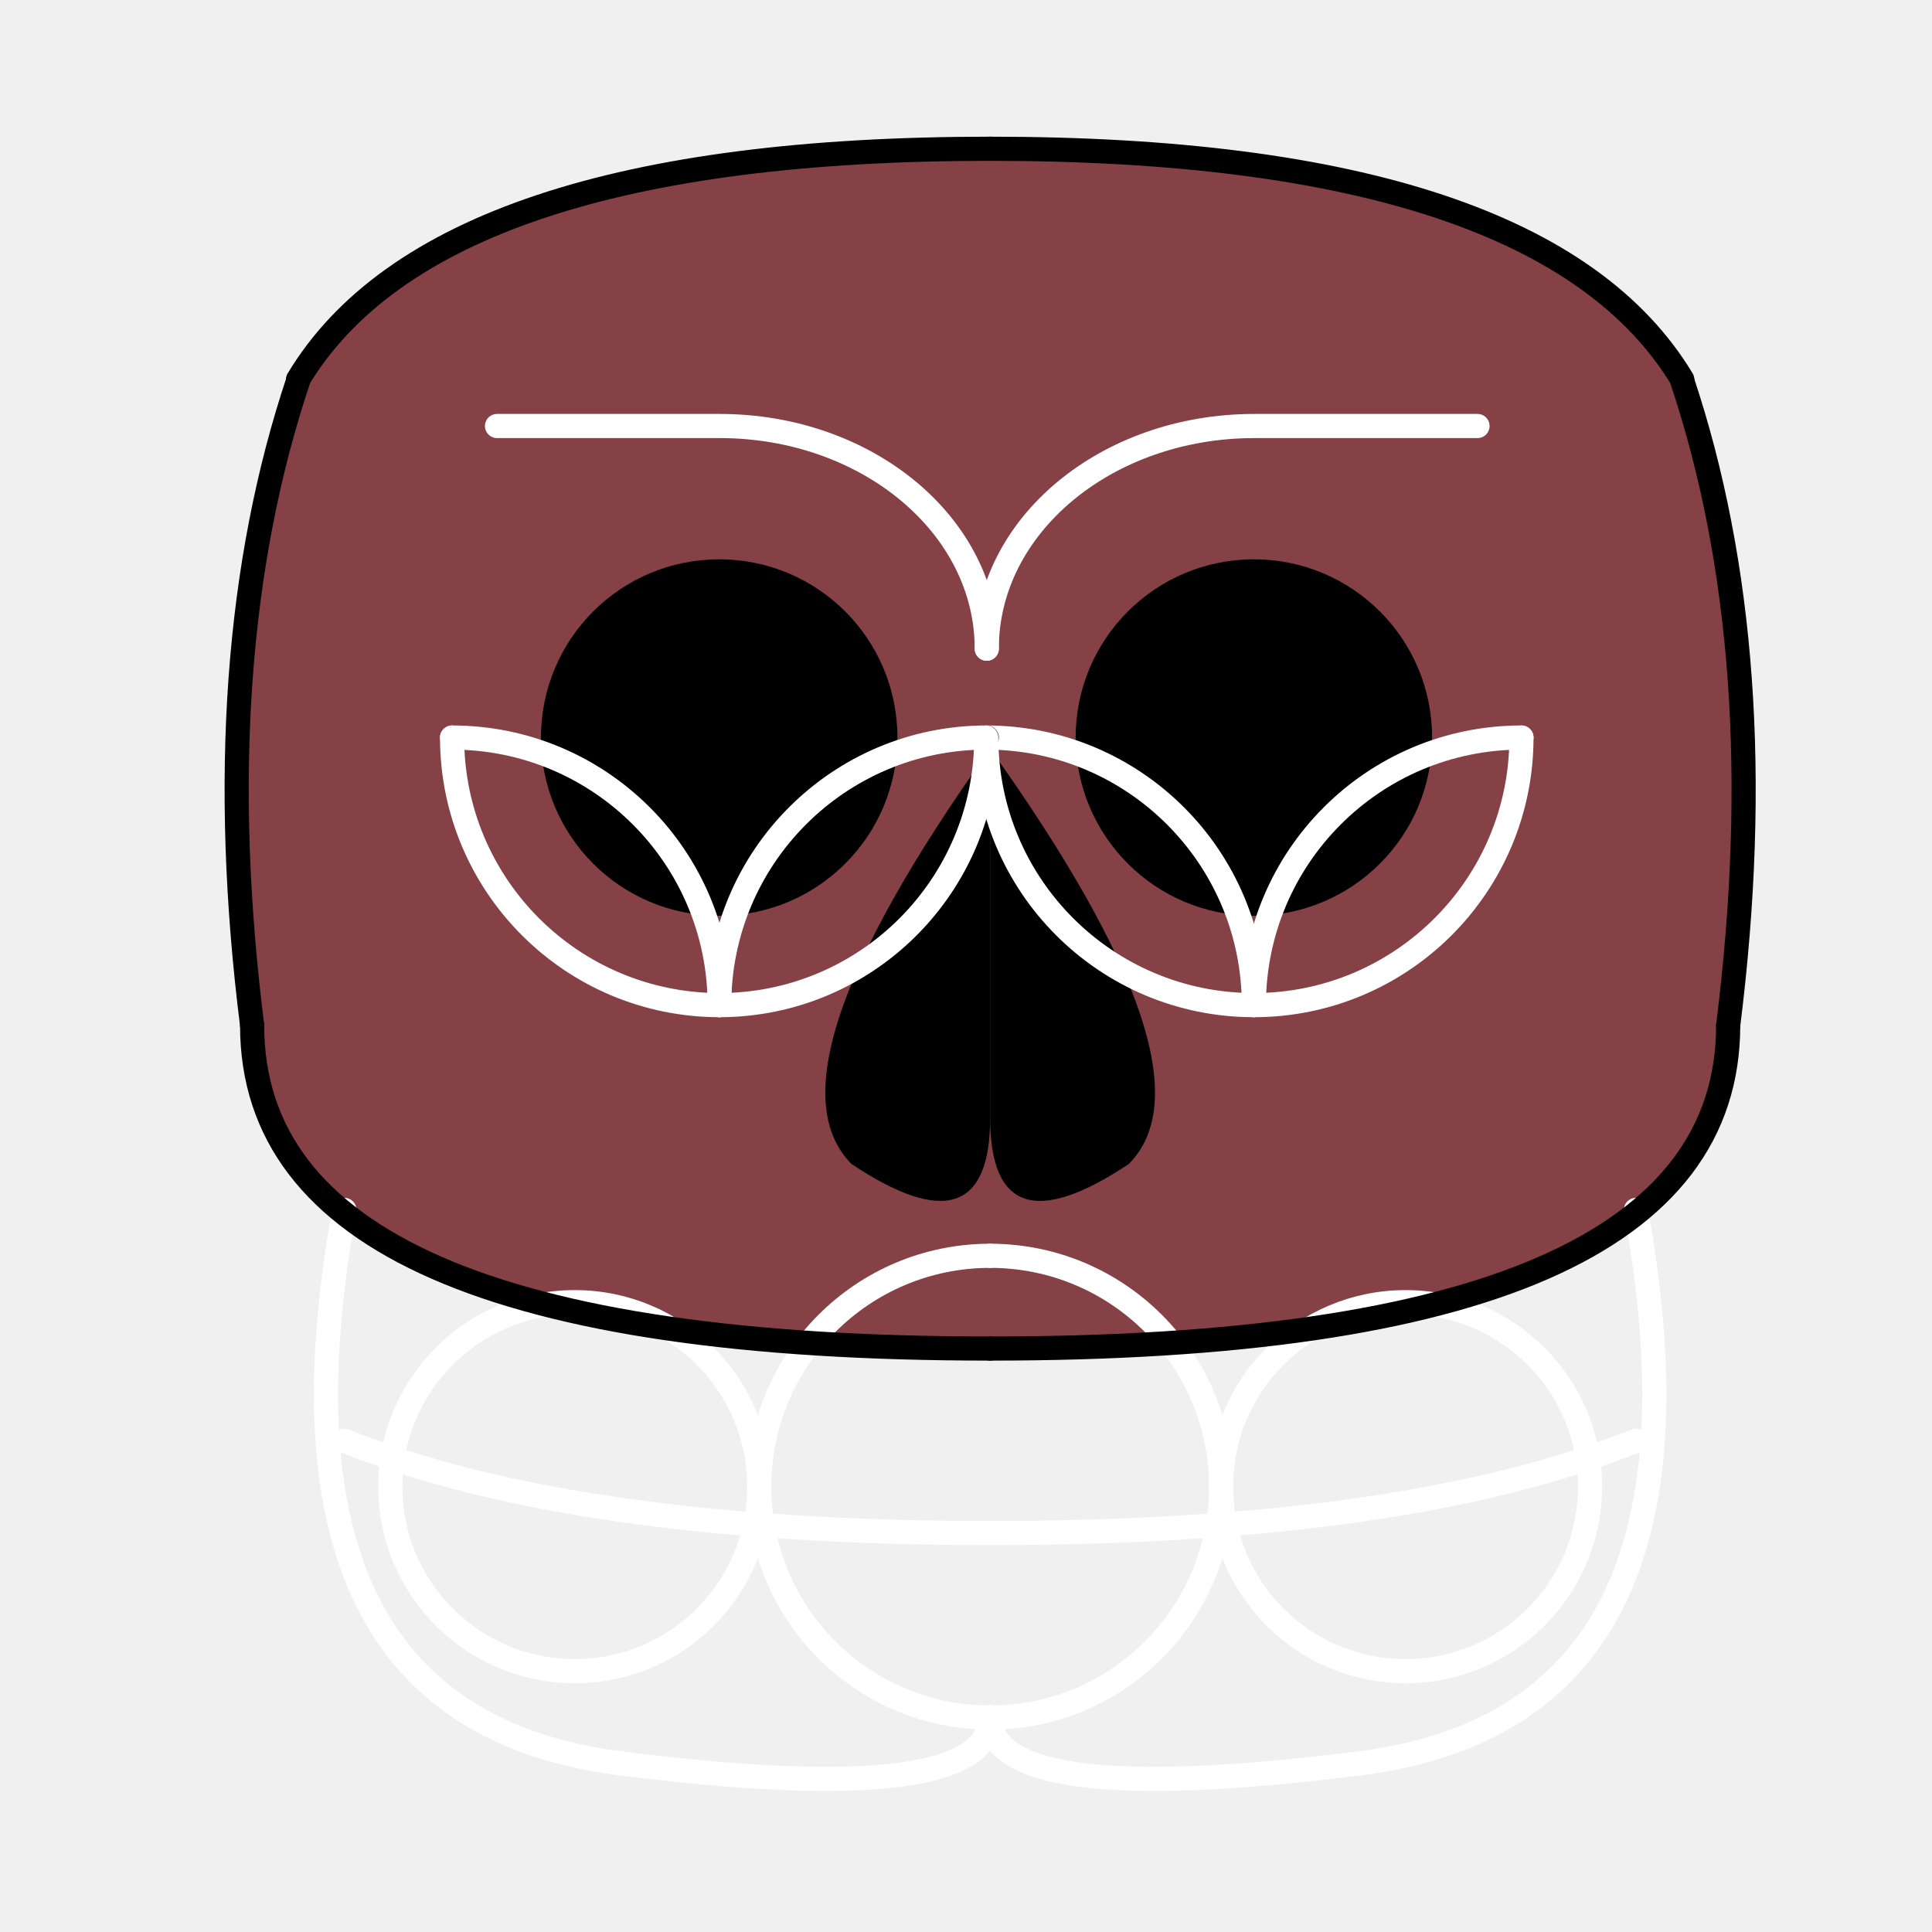
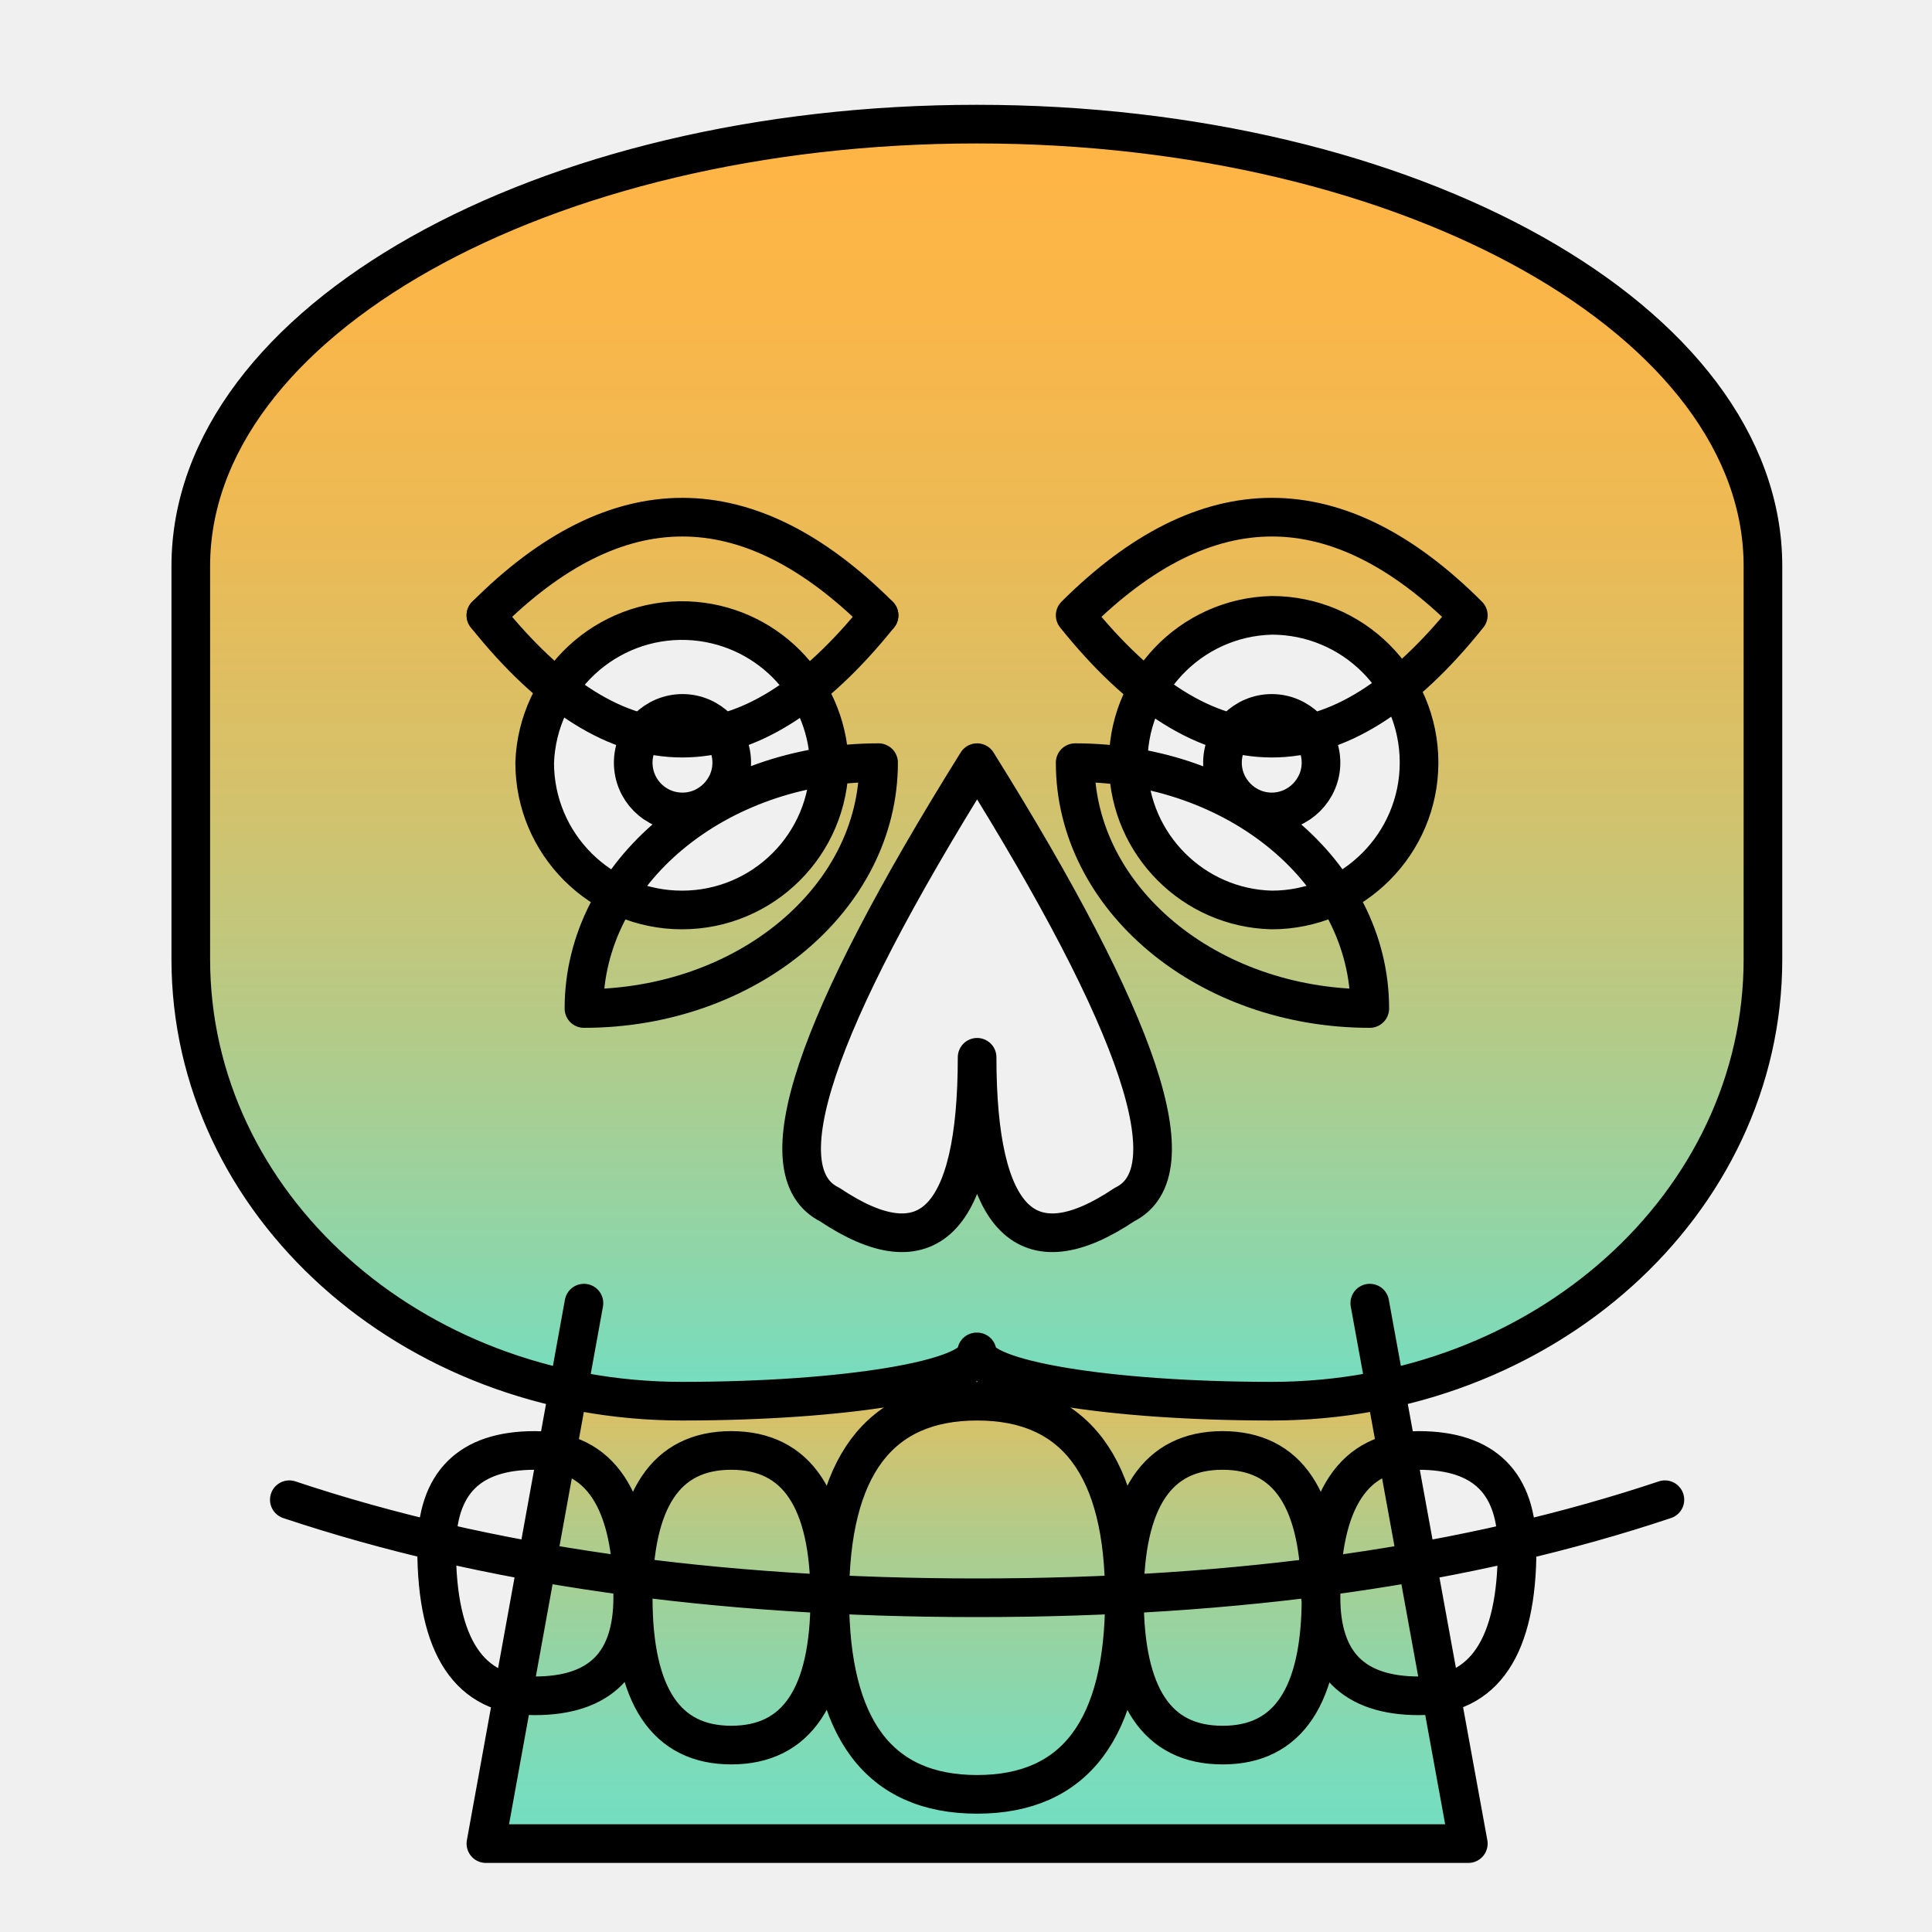
- <svg xmlns="http://www.w3.org/2000/svg" version="1.1" id="Capa_2" x="0px" y="0px" viewBox="0 0 400 400" style="enable-background:new 0 0 400 400;" xml:space="preserve">
+ <svg xmlns="http://www.w3.org/2000/svg" version="1.1" id="Capa_1" x="0px" y="0px" viewBox="0 0 400 400" style="enable-background:new 0 0 400 400;" xml:space="preserve">
  <style type="text/css">
- 	.st0{fill:#864146;}
- 	.st1{fill:none;stroke:#FFFFFF;stroke-width:5;stroke-linecap:round;stroke-linejoin:round;}
- 	.st2{fill:none;stroke:#000000;stroke-width:5;stroke-linecap:round;stroke-linejoin:round;}
- 	.st3{fill:none;stroke:#391D17;stroke-width:5;stroke-linecap:round;stroke-linejoin:round;}
+ 	.st0{fill:url(#SVGID_1_);}
+ 	.st1{fill:url(#SVGID_2_);}
+ 	.st2{fill:none;stroke:#000000;stroke-width:8;stroke-linecap:round;stroke-linejoin:round;}
</style>
-   <g id="Capa_3_1_">
-     <polygon class="st0" points="60.7,79.7 75.5,62.7 96.8,49.9 120.1,39.3 149.8,33 188,30.8 251.7,33 298.4,43.6 330.2,58.4    349.3,79.7 355.7,107.2 359.9,134.8 359.9,162.4 359.9,196.4 357.8,213.4 356.8,227.2 345.1,245.2 336.6,253.7 311.1,266.4    264.4,277 207.1,279.2 154.1,277 118,270.7 92.5,264.3 69.2,251.6 54.3,230.3 52.2,211.2 49,157.1 53.2,112.6  " />
+   <g id="Capa_5">
+     <linearGradient id="SVGID_1_" gradientUnits="userSpaceOnUse" x1="202.46" y1="19.1" x2="202.46" y2="130.98" gradientTransform="matrix(1 0 0 -1 0 400)">
+       <stop offset="0" style="stop-color:#72DEC2" />
+       <stop offset="0.13" style="stop-color:#7ADCBB" />
+       <stop offset="0.33" style="stop-color:#90D5A7" />
+       <stop offset="0.58" style="stop-color:#B4CB88" />
+       <stop offset="0.86" style="stop-color:#E5BD5C" />
+       <stop offset="1" style="stop-color:#FFB545" />
+     </linearGradient>
+     <polyline class="st0" points="100.8,380.9 304.2,380.9 294.4,329 283.8,269 283.8,269 120.6,269.9 100.8,380.9  " />
+     <linearGradient id="SVGID_2_" gradientUnits="userSpaceOnUse" x1="202.245" y1="109.88" x2="202.245" y2="374.32" gradientTransform="matrix(1 0 0 -1 0 400)">
+       <stop offset="0" style="stop-color:#72DEC2" />
+       <stop offset="0.11" style="stop-color:#8DD6AA" />
+       <stop offset="0.3" style="stop-color:#B6CA86" />
+       <stop offset="0.49" style="stop-color:#D6C16A" />
+       <stop offset="0.68" style="stop-color:#ECBA55" />
+       <stop offset="0.85" style="stop-color:#FAB649" />
+       <stop offset="1" style="stop-color:#FFB545" />
+     </linearGradient>
+     <path class="st1" d="M202.3,25.7c-89.9,0-162.7,41-162.7,91.5v81.4l0,0c0,50.6,45.5,91.5,101.7,91.5l0,0c33.7,0,61-4.5,61-10.2l0,0   c0,5.6,27.3,10.2,61,10.2l0,0c56.2,0,101.7-41,101.7-91.5l0,0v-81.4C364.9,66.7,292.1,25.7,202.3,25.7L202.3,25.7z M110.7,157.9   c0.6-16.8,14.8-30,31.6-29.4c16,0.6,28.8,13.4,29.4,29.4l0,0c0,16.9-13.7,30.5-30.5,30.5c0,0,0,0,0,0l0,0   C124.4,188.4,110.7,174.8,110.7,157.9 M232.8,249.4c-20.3,13.6-30.5,3.4-30.5-30.5c0,33.9-10.2,44.1-30.5,30.5   c-13.6-6.8-3.4-37.3,30.5-91.5C236.2,212.2,246.3,242.7,232.8,249.4L232.8,249.4z M232.7,157.9c0.6-16.8,14.8-30,31.6-29.4   c16,0.6,28.8,13.4,29.4,29.4l0,0c0,16.9-13.7,30.5-30.5,30.5c0,0,0,0,0,0l0,0C246.3,188.4,232.7,174.8,232.7,157.9" />
  </g>
-   <g id="Capa_4">
-     <path class="st1" d="M157.2,307.8c0-26.4,21.4-47.8,47.8-47.8l0,0" />
-     <path class="st1" d="M157.2,307.8c0-21.1-17.1-38.2-38.2-38.2l0,0c-21.1,0-38.2,17.1-38.2,38.2l0,0c0,21.1,17.1,38.2,38.2,38.2l0,0   C140.1,346,157.2,328.9,157.2,307.8L157.2,307.8c0,26.4,21.4,47.8,47.8,47.8l0,0" />
-     <path class="st1" d="M71.3,298.3c31.8,12.7,76.4,19.1,133.7,19.1" />
-     <path class="st1" d="M71.3,250.5c-12.7,70,6.4,108.2,57.3,114.6" />
-     <path class="st1" d="M281.4,365.1c-50.9,6.4-76.4,3.2-76.4-9.6" />
-     <path d="M205,155c-31.8,44.6-41.4,73.2-28.7,86l0,0c19.1,12.7,28.7,9.6,28.7-9.6" />
-     <path d="M205,155c31.8,44.6,41.4,73.2,28.7,86l0,0c-19.1,12.7-28.7,9.6-28.7-9.6" />
-     <path class="st1" d="M252.8,307.8c0-26.4-21.4-47.8-47.8-47.8l0,0" />
-     <path class="st1" d="M252.8,307.8c0-21.1,17.1-38.2,38.2-38.2l0,0c21.1,0,38.2,17.1,38.2,38.2l0,0c0,21.1-17.1,38.2-38.2,38.2l0,0   C269.9,346,252.8,328.9,252.8,307.8L252.8,307.8c0,26.4-21.4,47.8-47.8,47.8l0,0" />
-     <path class="st1" d="M338.7,298.3c-31.8,12.7-76.4,19.1-133.7,19.1" />
-     <path class="st1" d="M338.7,250.5c12.7,70-6.4,108.2-57.3,114.6" />
-     <path class="st1" d="M128.6,365.1c50.9,6.4,76.4,3.2,76.4-9.6" />
-     <path class="st2" d="M52.2,212.3c0,44.6,50.9,66.9,152.8,66.9" />
-     <path class="st2" d="M52.2,212.3c-6.4-50.9-3.2-95.5,9.6-133.7" />
-     <path class="st2" d="M348.3,78.6C329.2,46.8,281.4,30.8,205,30.8" />
-     <path class="st2" d="M357.8,212.3c0,44.6-50.9,66.9-152.8,66.9" />
-     <path class="st2" d="M357.8,212.3c6.4-50.9,3.2-95.5-9.6-133.7" />
-     <path class="st2" d="M61.7,78.6C80.8,46.8,128.6,30.8,205,30.8" />
-     <path d="M222.7,152.7c0-20.4,16.5-36.9,36.9-36.9c20.4,0,36.9,16.5,36.9,36.9c0,20.4-16.5,36.9-36.9,36.9c0,0,0,0,0,0l0,0   C239.2,189.6,222.7,173.1,222.7,152.7L222.7,152.7" />
-     <path class="st1" d="M259.6,208.1c-30.6,0-55.4-24.8-55.4-55.4c0,0,0,0,0,0C234.8,152.7,259.6,177.5,259.6,208.1L259.6,208.1   L259.6,208.1" />
-     <line class="st3" x1="204.3" y1="152.7" x2="204.3" y2="152.7" />
-     <path class="st1" d="M315,152.7L315,152.7c-30.6,0-55.4,24.8-55.4,55.4l0,0" />
-     <path class="st1" d="M315,152.7c0,30.6-24.8,55.4-55.4,55.4l0,0" />
-     <path class="st1" d="M204.3,134.3c0-25.5,24.8-46.1,55.4-46.1h46.2" />
-     <path d="M185.8,152.7c0-20.4-16.5-36.9-36.9-36.9c-20.4,0-36.9,16.5-36.9,36.9s16.5,36.9,36.9,36.9c0,0,0,0,0,0l0,0   C169.3,189.6,185.8,173.1,185.8,152.7L185.8,152.7" />
-     <path class="st1" d="M148.9,208.1c30.6,0,55.3-24.8,55.3-55.4C173.7,152.7,148.9,177.5,148.9,208.1L148.9,208.1" />
-     <path class="st1" d="M93.6,152.7L93.6,152.7c30.6,0,55.4,24.8,55.4,55.4l0,0l0,0" />
-     <path class="st1" d="M93.6,152.7c0,30.6,24.8,55.4,55.4,55.4l0,0" />
-     <path class="st1" d="M204.3,134.3c0-25.5-24.8-46.1-55.3-46.1h-46.1" />
+   <g id="Capa_3">
+     <path class="st2" d="M202.3,157.9c-33.9,54.3-44.1,84.8-30.5,91.5 M232.8,249.4c-20.3,13.6-30.5,3.4-30.5-30.5 M39.5,117.2   c0-50.6,72.8-91.5,162.7-91.5 M39.5,117.2v81.4l0,0c0,50.6,45.5,91.5,101.7,91.5l0,0c33.7,0,61-4.5,61-10.2l0,0 M59.9,310.5   c40.7,13.6,88.1,20.3,142.4,20.3 M171.8,330.8c0-27.1,10.2-40.7,30.5-40.7 M232.8,330.8c0,27.1-10.2,40.7-30.5,40.7 M232.8,330.8   c0-20.3,6.8-30.5,20.3-30.5 M151.4,300.3c-13.6,0-20.3,10.2-20.3,30.5 M273.5,330.8c0,20.3-6.8,30.5-20.3,30.5 M151.4,361.3   c13.6,0,20.4-10.2,20.4-30.5 M90.4,320.6c0-13.6,6.8-20.3,20.3-20.3 M293.8,300.3c-13.6,0-20.3,10.2-20.3,30.5 M314.1,320.6   c0,20.4-6.8,30.5-20.4,30.5 M110.7,351.1c13.6,0,20.3-6.8,20.3-20.4 M131.1,157.9L131.1,157.9c0-5.6,4.6-10.2,10.2-10.2l0,0   c5.6,0,10.2,4.6,10.2,10.2l0,0c0,5.6-4.6,10.2-10.2,10.2l0,0C135.6,168.1,131.1,163.5,131.1,157.9L131.1,157.9 M120.9,269.8   L120.9,269.8l-20.3,111.9H304 M110.7,157.9c0.6-16.8,14.8-30,31.6-29.4c16,0.6,28.8,13.4,29.4,29.4l0,0c0,16.9-13.7,30.5-30.5,30.5   c0,0,0,0,0,0l0,0C124.4,188.4,110.7,174.8,110.7,157.9 M222.6,157.9c0,28.1,27.3,50.9,61,50.9l0,0   C283.6,180.7,256.3,157.9,222.6,157.9 M100.6,127.4c27.1-27.1,54.2-27.1,81.4,0 M202.3,157.9c33.9,54.3,44.1,84.8,30.5,91.5    M171.8,249.4c20.3,13.6,30.5,3.4,30.5-30.5 M365,117.2c0-50.6-72.9-91.5-162.7-91.5l0,0 M365,117.2v81.4l0,0   c0,50.6-45.5,91.5-101.7,91.5l0,0c-33.7,0-61-4.5-61-10.2l0,0 M344.7,310.5c-40.7,13.6-88.1,20.3-142.4,20.3 M232.8,330.8   c0-27.1-10.2-40.7-30.5-40.7 M171.8,330.8c0,27.1,10.2,40.7,30.5,40.7 M171.8,330.8c0-20.3-6.8-30.5-20.4-30.5 M253.1,300.3   c13.6,0,20.3,10.2,20.3,30.5 M131.1,330.8c0,20.3,6.8,30.5,20.3,30.5 M253.1,361.3c-13.6,0-20.3-10.2-20.3-30.5 M314.1,320.6   c0-13.6-6.8-20.3-20.4-20.3 M110.7,300.3c13.6,0,20.3,10.2,20.3,30.5 M90.4,320.6c0,20.4,6.8,30.5,20.3,30.5 M293.8,351.1   c-13.6,0-20.3-6.8-20.3-20.4 M273.5,157.9L273.5,157.9c0-5.6-4.6-10.2-10.2-10.2l0,0l0,0c-5.6,0-10.2,4.6-10.2,10.2l0,0   c0,5.6,4.6,10.2,10.2,10.2l0,0C268.9,168.1,273.5,163.5,273.5,157.9C273.5,157.9,273.5,157.9,273.5,157.9L273.5,157.9 M283.6,269.8   L283.6,269.8L304,381.7H100.6 M293.8,157.9c0-16.9-13.7-30.5-30.5-30.5l0,0l0,0c-16.8,0.4-30.2,14.4-29.7,31.3   c0.4,16.2,13.5,29.3,29.7,29.7l0,0C280.1,188.4,293.8,174.7,293.8,157.9 M181.9,157.9c0,28.1-27.3,50.9-61,50.9l0,0   C120.9,180.7,148.2,157.9,181.9,157.9 M304,127.4c-27.1-27.1-54.2-27.1-81.4,0 M304,127.4c-27.1,33.9-54.2,33.9-81.4,0" />
+     <path class="st2" d="M100.6,127.4c27.1,33.9,54.2,33.9,81.4,0" />
  </g>
</svg>
